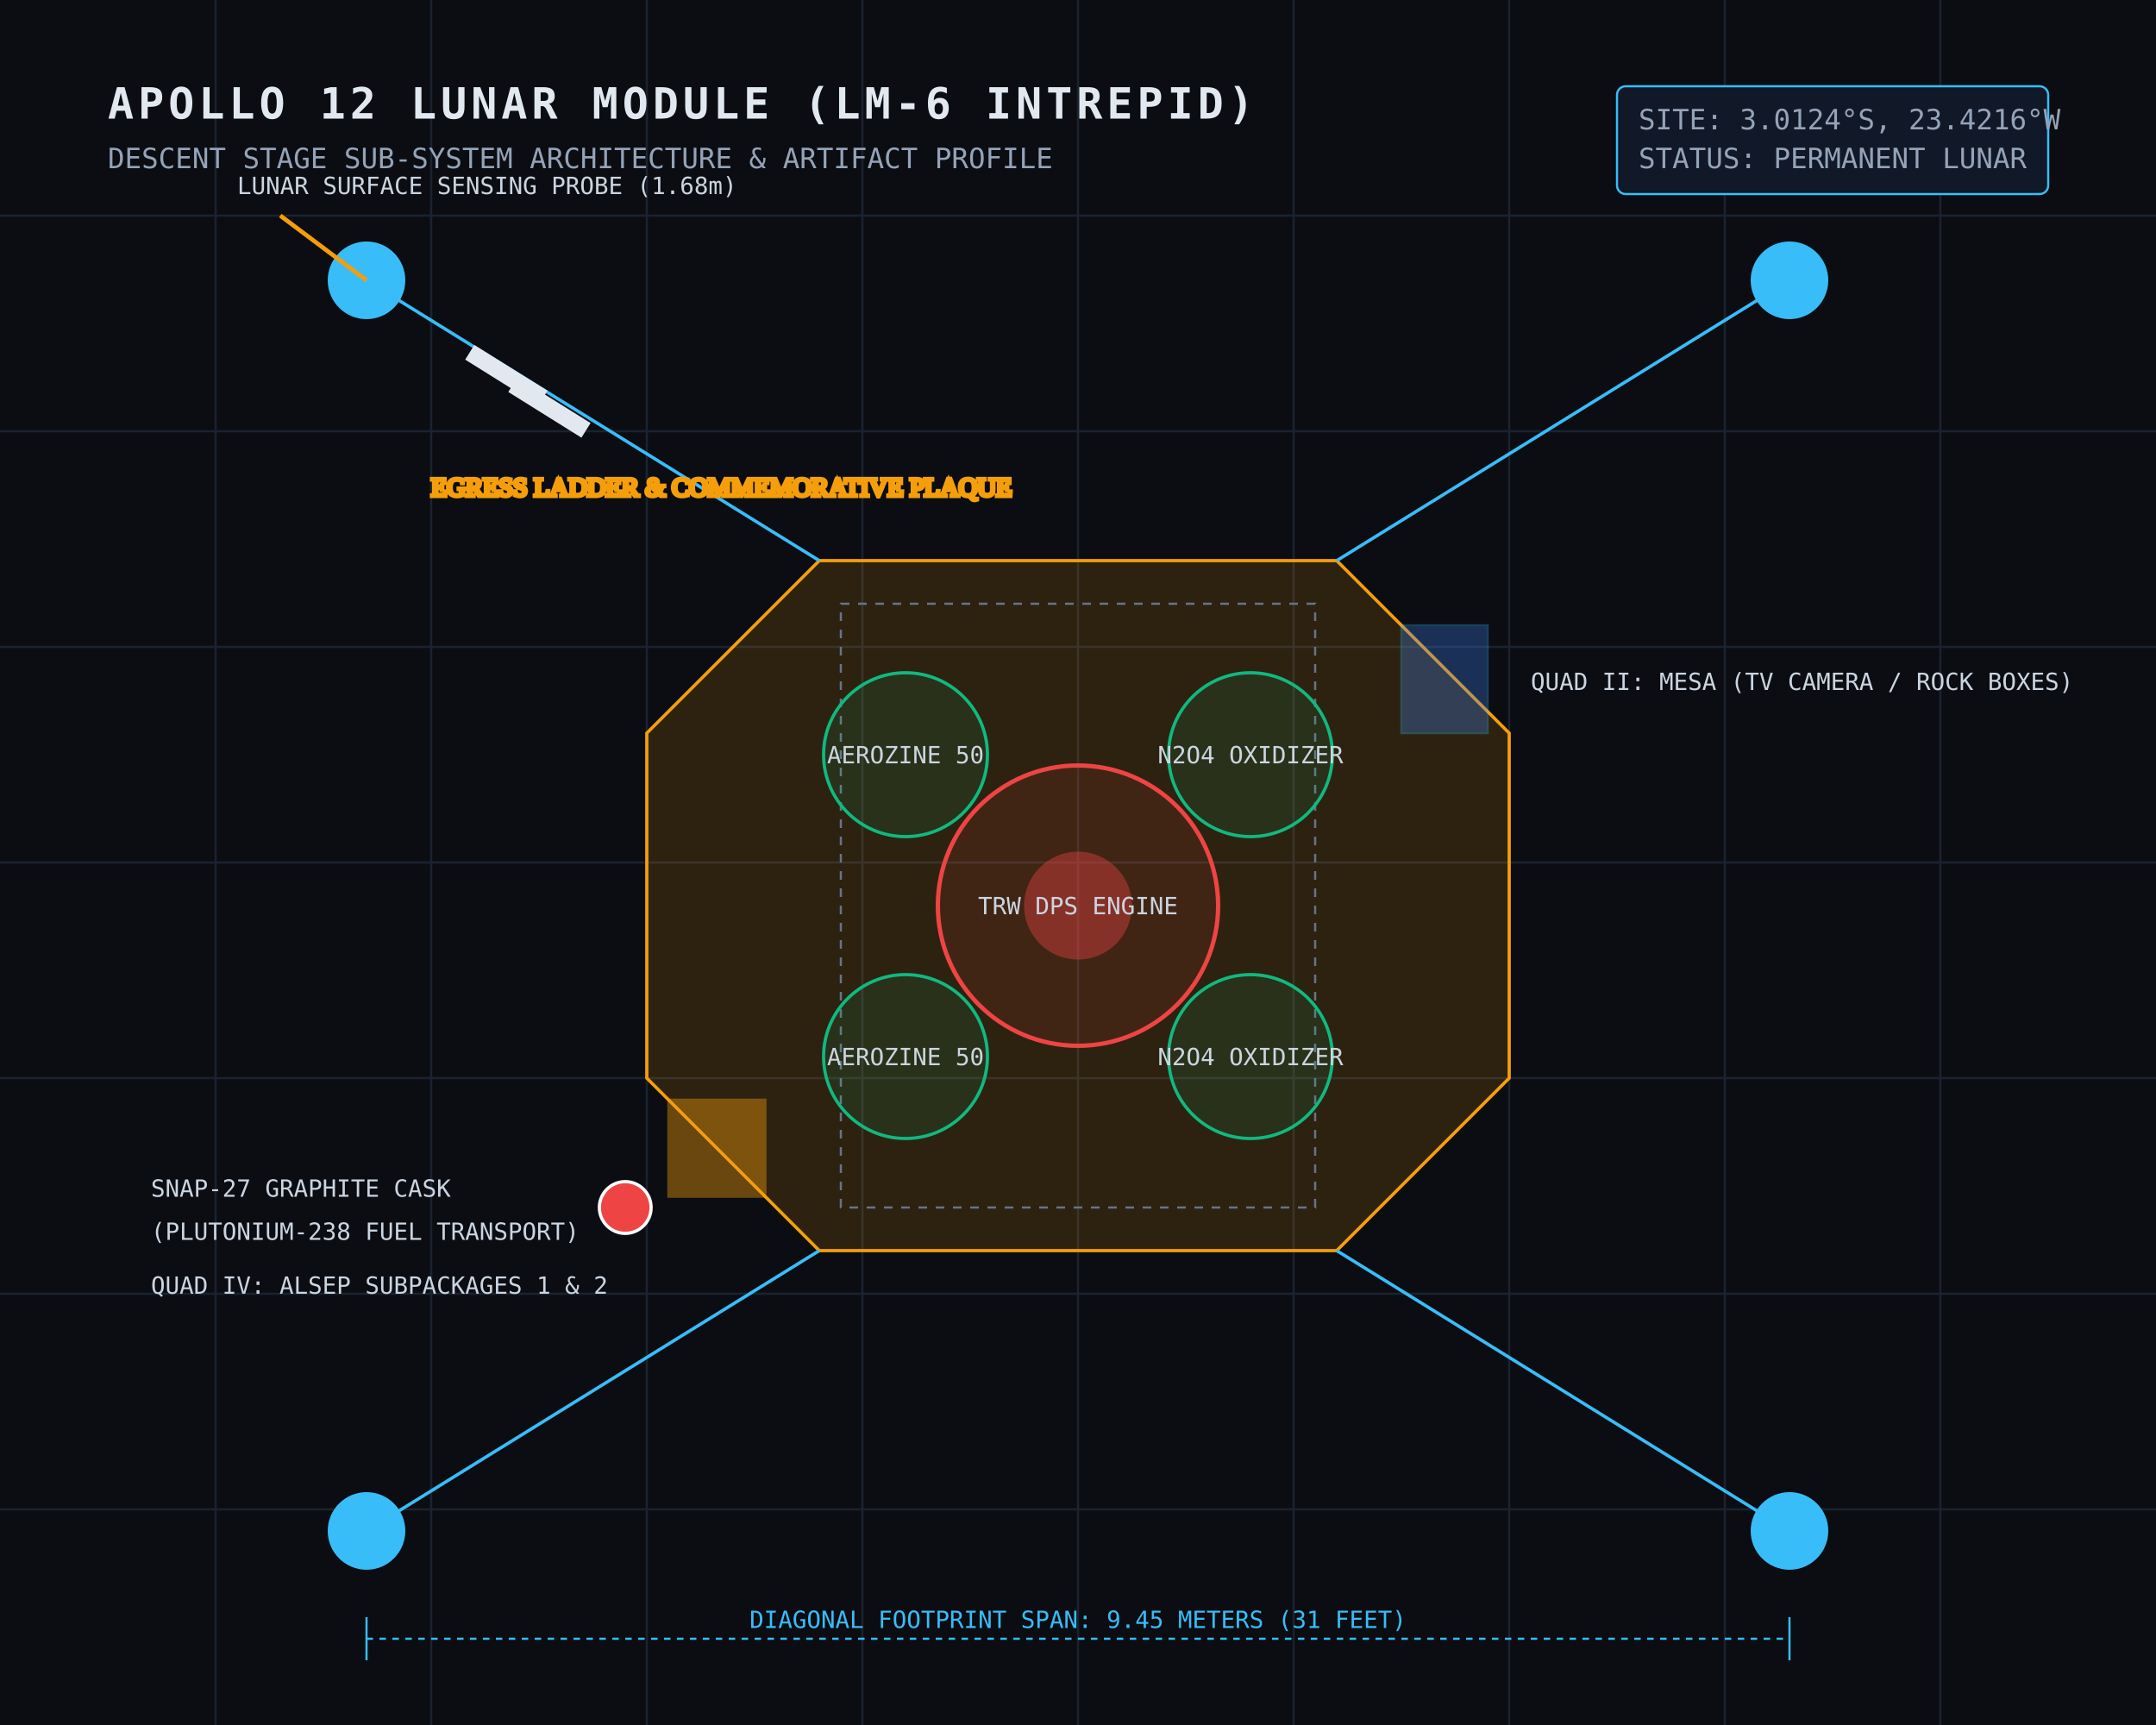
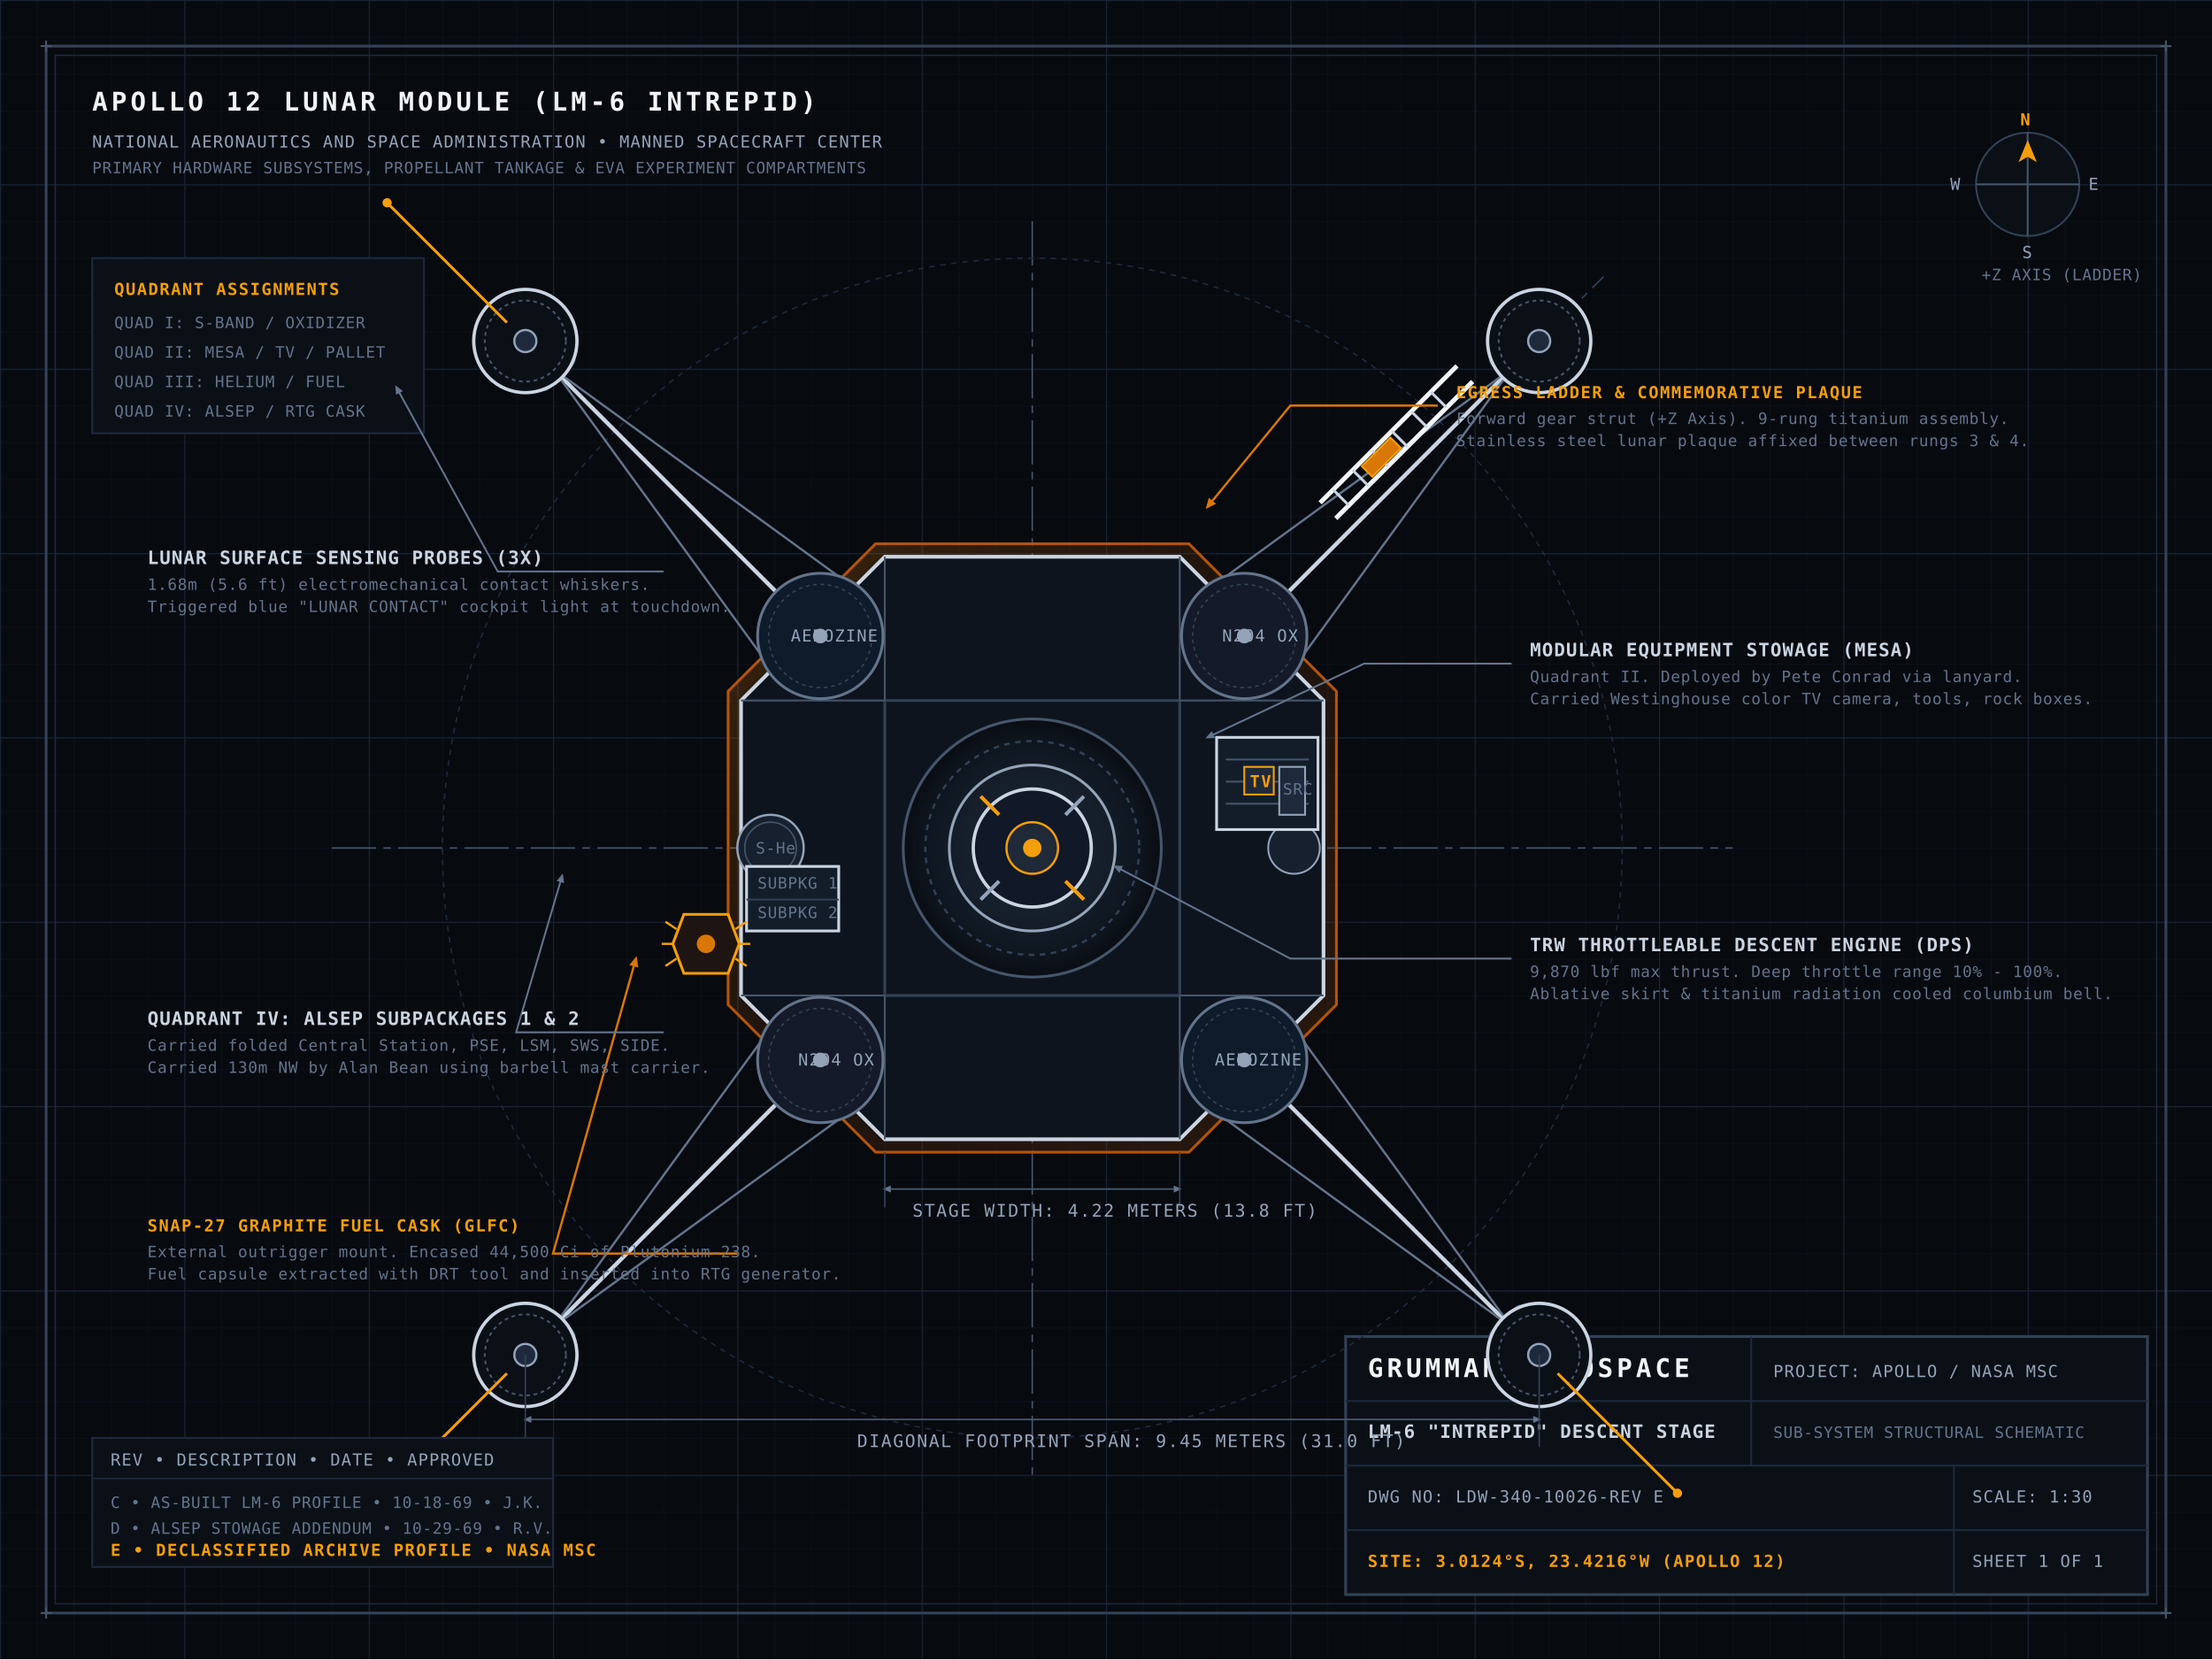
- <svg xmlns="http://www.w3.org/2000/svg" viewBox="0 0 1000 800" width="100%" height="100%">
+ <svg xmlns="http://www.w3.org/2000/svg" viewBox="0 0 1200 900" width="100%" height="100%">
  <defs>
+     <pattern id="minorGrid" width="20" height="20" patternUnits="userSpaceOnUse">
+       <path d="M 20 0 L 0 0 0 20" fill="none" stroke="#101722" stroke-width="0.5" />
+     </pattern>
+     <pattern id="majorGrid" width="100" height="100" patternUnits="userSpaceOnUse">
+       <rect width="100" height="100" fill="url(#minorGrid)" />
+       <path d="M 100 0 L 0 0 0 100" fill="none" stroke="#182333" stroke-width="1.2" />
+     </pattern>
+     <radialGradient id="engineGlow" cx="50%" cy="50%" r="50%">
+       <stop offset="0%" stop-color="#384b66" stop-opacity="0.35" />
+       <stop offset="70%" stop-color="#141d28" stop-opacity="0.6" />
+       <stop offset="100%" stop-color="#080c12" stop-opacity="0.9" />
+     </radialGradient>
+     <linearGradient id="goldMylar" x1="0%" y1="0%" x2="100%" y2="100%">
+       <stop offset="0%" stop-color="#d97706" stop-opacity="0.25" />
+       <stop offset="50%" stop-color="#b45309" stop-opacity="0.12" />
+       <stop offset="100%" stop-color="#78350f" stop-opacity="0.28" />
+     </linearGradient>
+     <marker id="arrow" viewBox="0 0 10 10" refX="6" refY="5" markerWidth="6" markerHeight="6" orient="auto-start-reverse">
+       <path d="M 0 1.5 L 8 5 L 0 8.5 z" fill="#64748b" />
+     </marker>
+     <marker id="arrowAmber" viewBox="0 0 10 10" refX="6" refY="5" markerWidth="6" markerHeight="6" orient="auto-start-reverse">
+       <path d="M 0 1.5 L 8 5 L 0 8.5 z" fill="#d97706" />
+     </marker>
+     <marker id="arrowCyan" viewBox="0 0 10 10" refX="6" refY="5" markerWidth="6" markerHeight="6" orient="auto-start-reverse">
+       <path d="M 0 1.5 L 8 5 L 0 8.5 z" fill="#94a3b8" />
+     </marker>
    <style>
-       .bg { fill: #0b0d12; }
-       .grid { stroke: #1b2230; stroke-width: 1; }
-       .title { fill: #e2e8f0; font-family: monospace; font-size: 20px; font-weight: bold; letter-spacing: 2px; }
-       .subtitle { fill: #94a3b8; font-family: monospace; font-size: 13px; }
-       .blueprint-line { stroke: #38bdf8; stroke-width: 1.5; fill: none; }
-       .accent-line { stroke: #f59e0b; stroke-width: 2; fill: none; }
-       .gold-foil { fill: rgba(245, 158, 11, 0.15); stroke: #f59e0b; stroke-width: 1.5; }
-       .engine { stroke: #ef4444; stroke-width: 2; fill: rgba(239, 68, 68, 0.1); }
-       .tank { stroke: #10b981; stroke-width: 1.5; fill: rgba(16, 185, 129, 0.1); }
-       .label { fill: #cbd5e1; font-family: monospace; font-size: 11px; }
-       .dimension { fill: #38bdf8; font-family: monospace; font-size: 11px; }
+       .bg { fill: #070a0f; }
+       .border-line { stroke: #334155; stroke-width: 1.5; fill: none; }
+       .hairline { stroke: #1e293b; stroke-width: 0.75; fill: none; }
+       .blueprint-primary { stroke: #94a3b8; stroke-width: 1.5; fill: none; }
+       .blueprint-heavy { stroke: #cbd5e1; stroke-width: 2.2; fill: none; }
+       .centerline { stroke: #475569; stroke-width: 0.8; stroke-dasharray: 24,4,4,4; fill: none; }
+       .dimension-line { stroke: #475569; stroke-width: 0.9; marker-start: url(#arrow); marker-end: url(#arrow); fill: none; }
+       .dimension-text { fill: #94a3b8; font-family: 'Space Mono', monospace; font-size: 9.5px; letter-spacing: 0.08em; }
+       .callout-line { stroke: #64748b; stroke-width: 1; fill: none; }
+       .callout-amber { stroke: #d97706; stroke-width: 1.2; fill: none; marker-end: url(#arrowAmber); }
+       .text-title { fill: #f1f5f9; font-family: 'Space Mono', monospace; font-size: 14px; font-weight: 700; letter-spacing: 0.14em; }
+       .text-meta { fill: #94a3b8; font-family: 'Space Mono', monospace; font-size: 9px; letter-spacing: 0.06em; }
+       .text-amber { fill: #f59e0b; font-family: 'Space Mono', monospace; font-size: 9px; font-weight: 600; letter-spacing: 0.08em; }
+       .text-label { fill: #cbd5e1; font-family: 'Space Mono', monospace; font-size: 10px; font-weight: 600; letter-spacing: 0.05em; }
+       .text-sub { fill: #64748b; font-family: 'Space Mono', monospace; font-size: 8.5px; letter-spacing: 0.04em; }
+       .box-dark { fill: #0d131c; stroke: #334155; stroke-width: 1.2; }
+       .strut-truss { stroke: #64748b; stroke-width: 1.2; stroke-linecap: round; fill: none; }
    </style>
  </defs>
-   <rect width="1000" height="800" class="bg" />
-   <g class="grid">
-     <path d="M0,100 H1000 M0,200 H1000 M0,300 H1000 M0,400 H1000 M0,500 H1000 M0,600 H1000 M0,700 H1000" />
-     <path d="M100,0 V800 M200,0 V800 M300,0 V800 M400,0 V800 M500,0 V800 M600,0 V800 M700,0 V800 M800,0 V800 M900,0 V800" />
-   </g>
-   <text x="50" y="55" class="title">APOLLO 12 LUNAR MODULE (LM-6 INTREPID)</text>
-   <text x="50" y="78" class="subtitle">DESCENT STAGE SUB-SYSTEM ARCHITECTURE &amp; ARTIFACT PROFILE</text>
-   <rect x="750" y="40" width="200" height="50" fill="#111827" stroke="#38bdf8" stroke-width="1" rx="4" />
-   <text x="760" y="60" class="subtitle">SITE: 3.0124°S, 23.4216°W</text>
-   <text x="760" y="78" class="subtitle">STATUS: PERMANENT LUNAR</text>
-   <polygon points="380,260 620,260 700,340 700,500 620,580 380,580 300,500 300,340" class="gold-foil" />
-   <rect x="390" y="280" width="220" height="280" fill="none" stroke="#64748b" stroke-dasharray="4,4" />
-   <circle cx="500" cy="420" r="65" class="engine" />
-   <circle cx="500" cy="420" r="25" fill="#ef4444" opacity="0.4" />
-   <text x="500" y="424" class="label" text-anchor="middle">TRW DPS ENGINE</text>
-   <circle cx="420" cy="350" r="38" class="tank" />
-   <text x="420" y="354" class="label" text-anchor="middle">AEROZINE 50</text>
-   <circle cx="580" cy="350" r="38" class="tank" />
-   <text x="580" y="354" class="label" text-anchor="middle">N2O4 OXIDIZER</text>
-   <circle cx="420" cy="490" r="38" class="tank" />
-   <text x="420" y="494" class="label" text-anchor="middle">AEROZINE 50</text>
-   <circle cx="580" cy="490" r="38" class="tank" />
-   <text x="580" y="494" class="label" text-anchor="middle">N2O4 OXIDIZER</text>
-   <line x1="380" y1="260" x2="170" y2="130" class="blueprint-line" stroke-width="4" />
-   <circle cx="170" cy="130" r="18" fill="#38bdf8" />
-   <line x1="170" y1="130" x2="130" y2="100" stroke="#f59e0b" stroke-width="2" />
-   <text x="110" y="90" class="label">LUNAR SURFACE SENSING PROBE (1.68m)</text>
-   <rect x="220" y="160" width="40" height="8" fill="#e2e8f0" transform="rotate(32 220 160)" />
-   <rect x="240" y="175" width="40" height="8" fill="#e2e8f0" transform="rotate(32 240 175)" />
-   <text x="200" y="230" class="accent-line" style="fill:#f59e0b">EGRESS LADDER &amp; COMMEMORATIVE PLAQUE</text>
-   <line x1="620" y1="260" x2="830" y2="130" class="blueprint-line" stroke-width="4" />
-   <circle cx="830" cy="130" r="18" fill="#38bdf8" />
-   <rect x="650" y="290" width="40" height="50" fill="#3b82f6" opacity="0.3" stroke="#38bdf8" />
-   <text x="710" y="320" class="label">QUAD II: MESA (TV CAMERA / ROCK BOXES)</text>
-   <line x1="620" y1="580" x2="830" y2="710" class="blueprint-line" stroke-width="4" />
-   <circle cx="830" cy="710" r="18" fill="#38bdf8" />
-   <line x1="380" y1="580" x2="170" y2="710" class="blueprint-line" stroke-width="4" />
-   <circle cx="170" cy="710" r="18" fill="#38bdf8" />
-   <rect x="310" y="510" width="45" height="45" fill="#f59e0b" opacity="0.4" stroke="#f59e0b" />
-   <circle cx="290" cy="560" r="12" fill="#ef4444" stroke="#ffffff" stroke-width="1.5" />
-   <text x="70" y="555" class="label">SNAP-27 GRAPHITE CASK</text>
-   <text x="70" y="575" class="label">(PLUTONIUM-238 FUEL TRANSPORT)</text>
-   <text x="70" y="600" class="label">QUAD IV: ALSEP SUBPACKAGES 1 &amp; 2</text>
-   <line x1="170" y1="760" x2="830" y2="760" stroke="#38bdf8" stroke-width="1" stroke-dasharray="3,3" />
-   <line x1="170" y1="750" x2="170" y2="770" stroke="#38bdf8" stroke-width="1" />
-   <line x1="830" y1="750" x2="830" y2="770" stroke="#38bdf8" stroke-width="1" />
-   <text x="500" y="755" class="dimension" text-anchor="middle">DIAGONAL FOOTPRINT SPAN: 9.45 METERS (31 FEET)</text>
+   <rect width="1200" height="900" class="bg" />
+   <rect width="1200" height="900" fill="url(#majorGrid)" />
+   <rect x="25" y="25" width="1150" height="850" class="border-line" />
+   <rect x="30" y="30" width="1140" height="840" stroke="#1e293b" stroke-width="0.75" fill="none" />
+   <path d="M 22 25 L 28 25 M 25 22 L 25 28" stroke="#475569" stroke-width="1" />
+   <path d="M 1172 25 L 1178 25 M 1175 22 L 1175 28" stroke="#475569" stroke-width="1" />
+   <path d="M 22 875 L 28 875 M 25 872 L 25 878" stroke="#475569" stroke-width="1" />
+   <path d="M 1172 875 L 1178 875 M 1175 872 L 1175 878" stroke="#475569" stroke-width="1" />
+   <g id="title-block" transform="translate(730, 725)">
+     <rect width="435" height="140" fill="#0b1017" stroke="#334155" stroke-width="1.5" />
+     <line x1="0" y1="35" x2="435" y2="35" stroke="#1e293b" stroke-width="1" />
+     <line x1="0" y1="70" x2="435" y2="70" stroke="#1e293b" stroke-width="1" />
+     <line x1="0" y1="105" x2="435" y2="105" stroke="#1e293b" stroke-width="1" />
+     <line x1="220" y1="0" x2="220" y2="70" stroke="#1e293b" stroke-width="1" />
+     <line x1="330" y1="70" x2="330" y2="140" stroke="#1e293b" stroke-width="1" />
+     <text x="12" y="22" class="text-title">GRUMMAN AEROSPACE</text>
+     <text x="232" y="22" class="text-meta">PROJECT: APOLLO / NASA MSC</text>
+     <text x="12" y="55" class="text-label">LM-6 "INTREPID" DESCENT STAGE</text>
+     <text x="232" y="55" class="text-sub">SUB-SYSTEM STRUCTURAL SCHEMATIC</text>
+     <text x="12" y="90" class="text-meta">DWG NO: LDW-340-10026-REV E</text>
+     <text x="340" y="90" class="text-meta">SCALE: 1:30</text>
+     <text x="12" y="125" class="text-amber">SITE: 3.0124°S, 23.4216°W (APOLLO 12)</text>
+     <text x="340" y="125" class="text-meta">SHEET 1 OF 1</text>
+   </g>
+   <g transform="translate(50, 60)">
+     <text x="0" y="0" class="text-title">APOLLO 12 LUNAR MODULE (LM-6 INTREPID)</text>
+     <text x="0" y="20" class="text-meta">NATIONAL AERONAUTICS AND SPACE ADMINISTRATION • MANNED SPACECRAFT CENTER</text>
+     <text x="0" y="34" class="text-sub">PRIMARY HARDWARE SUBSYSTEMS, PROPELLANT TANKAGE &amp; EVA EXPERIMENT COMPARTMENTS</text>
+   </g>
+   <g transform="translate(50, 140)">
+     <rect width="180" height="95" fill="#0b1017" stroke="#1e293b" stroke-width="1" />
+     <text x="12" y="20" class="text-amber">QUADRANT ASSIGNMENTS</text>
+     <text x="12" y="38" class="text-sub">QUAD I: S-BAND / OXIDIZER</text>
+     <text x="12" y="54" class="text-sub">QUAD II: MESA / TV / PALLET</text>
+     <text x="12" y="70" class="text-sub">QUAD III: HELIUM / FUEL</text>
+     <text x="12" y="86" class="text-sub">QUAD IV: ALSEP / RTG CASK</text>
+   </g>
+   <g transform="translate(1100, 100)">
+     <circle cx="0" cy="0" r="28" stroke="#334155" stroke-width="1" fill="#0b1017" />
+     <line x1="0" y1="-28" x2="0" y2="28" stroke="#475569" stroke-width="1" />
+     <line x1="-28" y1="0" x2="28" y2="0" stroke="#475569" stroke-width="1" />
+     <path d="M 0 -24 L 5 -12 L 0 -15 L -5 -12 Z" fill="#f59e0b" />
+     <text x="-4" y="-32" class="text-amber" font-size="9">N</text>
+     <text x="33" y="3" class="text-meta" font-size="8">E</text>
+     <text x="-3" y="40" class="text-meta" font-size="8">S</text>
+     <text x="-42" y="3" class="text-meta" font-size="8">W</text>
+     <text x="-25" y="52" class="text-sub" font-size="7.5">+Z AXIS (LADDER)</text>
+   </g>
+   <g id="schematic-center" transform="translate(560, 460)">
+     <line x1="-380" y1="0" x2="380" y2="0" class="centerline" />
+     <line x1="0" y1="-340" x2="0" y2="340" class="centerline" />
+     <line x1="-310" y1="-310" x2="310" y2="310" stroke="#334155" stroke-width="0.8" stroke-dasharray="16,4,4,4" />
+     <line x1="-310" y1="310" x2="310" y2="-310" stroke="#334155" stroke-width="0.8" stroke-dasharray="16,4,4,4" />
+     <circle cx="0" cy="0" r="320" stroke="#1e293b" stroke-width="0.8" stroke-dasharray="3,3" fill="none" />
+     <g id="gear-tl">
+       <line x1="-120" y1="-120" x2="-260" y2="-260" class="blueprint-heavy" />
+       <line x1="-140" y1="-95" x2="-260" y2="-260" class="strut-truss" />
+       <line x1="-95" y1="-140" x2="-260" y2="-260" class="strut-truss" />
+       <rect x="-278" y="-278" width="26" height="26" rx="4" class="box-dark" transform="rotate(45 -265 -265)" />
+       <circle cx="-275" cy="-275" r="28" stroke="#cbd5e1" stroke-width="1.8" fill="#0b1017" />
+       <circle cx="-275" cy="-275" r="22" stroke="#475569" stroke-width="1" stroke-dasharray="2,2" fill="none" />
+       <circle cx="-275" cy="-275" r="6" stroke="#94a3b8" stroke-width="1.2" fill="#1e293b" />
+       <line x1="-285" y1="-285" x2="-350" y2="-350" stroke="#f59e0b" stroke-width="1.5" />
+       <circle cx="-350" cy="-350" r="2.5" fill="#f59e0b" />
+     </g>
+     <g id="gear-tr-forward">
+       <line x1="120" y1="-120" x2="260" y2="-260" class="blueprint-heavy" />
+       <line x1="140" y1="-95" x2="260" y2="-260" class="strut-truss" />
+       <line x1="95" y1="-140" x2="260" y2="-260" class="strut-truss" />
+       <rect x="252" y="-278" width="26" height="26" rx="4" class="box-dark" transform="rotate(45 265 -265)" />
+       <circle cx="275" cy="-275" r="28" stroke="#cbd5e1" stroke-width="1.8" fill="#0b1017" />
+       <circle cx="275" cy="-275" r="22" stroke="#475569" stroke-width="1" stroke-dasharray="2,2" fill="none" />
+       <circle cx="275" cy="-275" r="6" stroke="#94a3b8" stroke-width="1.2" fill="#1e293b" />
+       <g id="egress-ladder" transform="rotate(-45 200 -200)">
+         <line x1="160" y1="-210" x2="265" y2="-210" stroke="#f1f5f9" stroke-width="2.5" />
+         <line x1="160" y1="-222" x2="265" y2="-222" stroke="#f1f5f9" stroke-width="2.5" />
+         <line x1="170" y1="-210" x2="170" y2="-222" stroke="#cbd5e1" stroke-width="1.5" />
+         <line x1="185" y1="-210" x2="185" y2="-222" stroke="#cbd5e1" stroke-width="1.5" />
+         <line x1="200" y1="-210" x2="200" y2="-222" stroke="#cbd5e1" stroke-width="1.5" />
+         <line x1="215" y1="-210" x2="215" y2="-222" stroke="#cbd5e1" stroke-width="1.5" />
+         <line x1="230" y1="-210" x2="230" y2="-222" stroke="#cbd5e1" stroke-width="1.5" />
+         <line x1="245" y1="-210" x2="245" y2="-222" stroke="#cbd5e1" stroke-width="1.5" />
+         <rect x="190" y="-220" width="22" height="8" fill="#d97706" stroke="#f59e0b" stroke-width="1" />
+       </g>
+     </g>
+     <g id="gear-bl">
+       <line x1="-120" y1="120" x2="-260" y2="260" class="blueprint-heavy" />
+       <line x1="-140" y1="95" x2="-260" y2="260" class="strut-truss" />
+       <line x1="-95" y1="140" x2="-260" y2="260" class="strut-truss" />
+       <rect x="-278" y="252" width="26" height="26" rx="4" class="box-dark" transform="rotate(45 -265 265)" />
+       <circle cx="-275" cy="275" r="28" stroke="#cbd5e1" stroke-width="1.8" fill="#0b1017" />
+       <circle cx="-275" cy="275" r="22" stroke="#475569" stroke-width="1" stroke-dasharray="2,2" fill="none" />
+       <circle cx="-275" cy="275" r="6" stroke="#94a3b8" stroke-width="1.2" fill="#1e293b" />
+       <line x1="-285" y1="285" x2="-350" y2="350" stroke="#f59e0b" stroke-width="1.5" />
+       <circle cx="-350" cy="350" r="2.5" fill="#f59e0b" />
+     </g>
+     <g id="gear-br">
+       <line x1="120" y1="120" x2="260" y2="260" class="blueprint-heavy" />
+       <line x1="140" y1="95" x2="260" y2="260" class="strut-truss" />
+       <line x1="95" y1="140" x2="260" y2="260" class="strut-truss" />
+       <rect x="252" y="252" width="26" height="26" rx="4" class="box-dark" transform="rotate(45 265 265)" />
+       <circle cx="275" cy="275" r="28" stroke="#cbd5e1" stroke-width="1.8" fill="#0b1017" />
+       <circle cx="275" cy="275" r="22" stroke="#475569" stroke-width="1" stroke-dasharray="2,2" fill="none" />
+       <circle cx="275" cy="275" r="6" stroke="#94a3b8" stroke-width="1.2" fill="#1e293b" />
+       <line x1="285" y1="285" x2="350" y2="350" stroke="#f59e0b" stroke-width="1.5" />
+       <circle cx="350" cy="350" r="2.5" fill="#f59e0b" />
+     </g>
+     <polygon points="       -85,-165 85,-165       165,-85 165,85       85,165 -85,165       -165,85 -165,-85     " fill="url(#goldMylar)" stroke="#b45309" stroke-width="1.5" />
+     <polygon points="       -80,-158 80,-158       158,-80 158,80       80,158 -80,158       -158,80 -158,-80     " fill="#0d141e" stroke="#cbd5e1" stroke-width="2" />
+     <line x1="-80" y1="-80" x2="80" y2="-80" stroke="#334155" stroke-width="1.5" />
+     <line x1="-80" y1="80" x2="80" y2="80" stroke="#334155" stroke-width="1.5" />
+     <line x1="-80" y1="-80" x2="-80" y2="80" stroke="#334155" stroke-width="1.5" />
+     <line x1="80" y1="-80" x2="80" y2="80" stroke="#334155" stroke-width="1.5" />
+     <line x1="-158" y1="-80" x2="-80" y2="-80" stroke="#475569" stroke-width="1" />
+     <line x1="-80" y1="-158" x2="-80" y2="-80" stroke="#475569" stroke-width="1" />
+     <line x1="158" y1="-80" x2="80" y2="-80" stroke="#475569" stroke-width="1" />
+     <line x1="80" y1="-158" x2="80" y2="-80" stroke="#475569" stroke-width="1" />
+     <line x1="-158" y1="80" x2="-80" y2="80" stroke="#475569" stroke-width="1" />
+     <line x1="-80" y1="158" x2="-80" y2="80" stroke="#475569" stroke-width="1" />
+     <line x1="158" y1="80" x2="80" y2="80" stroke="#475569" stroke-width="1" />
+     <line x1="80" y1="158" x2="80" y2="80" stroke="#475569" stroke-width="1" />
+     <circle cx="0" cy="0" r="70" fill="url(#engineGlow)" stroke="#475569" stroke-width="1.5" />
+     <circle cx="0" cy="0" r="58" stroke="#334155" stroke-width="1.2" stroke-dasharray="3,3" fill="none" />
+     <circle cx="0" cy="0" r="45" stroke="#94a3b8" stroke-width="1.5" fill="none" />
+     <circle cx="0" cy="0" r="32" stroke="#cbd5e1" stroke-width="1.8" fill="#111827" />
+     <circle cx="0" cy="0" r="14" stroke="#f59e0b" stroke-width="1.2" fill="#1f2937" />
+     <circle cx="0" cy="0" r="5" fill="#f59e0b" />
+     <line x1="-28" y1="-28" x2="-18" y2="-18" stroke="#f59e0b" stroke-width="2" />
+     <line x1="28" y1="28" x2="18" y2="18" stroke="#f59e0b" stroke-width="2" />
+     <line x1="-28" y1="28" x2="-18" y2="18" stroke="#94a3b8" stroke-width="2" />
+     <line x1="28" y1="-28" x2="18" y2="-18" stroke="#94a3b8" stroke-width="2" />
+     <g id="tank-fuel-1" transform="translate(-115, -115)">
+       <circle cx="0" cy="0" r="34" fill="#0d1b2a" stroke="#64748b" stroke-width="1.5" />
+       <circle cx="0" cy="0" r="28" stroke="#334155" stroke-width="0.8" stroke-dasharray="2,2" fill="none" />
+       <circle cx="0" cy="0" r="4" fill="#94a3b8" />
+       <text x="-16" y="3" class="text-meta" font-size="8">AEROZINE</text>
+     </g>
+     <g id="tank-ox-1" transform="translate(115, -115)">
+       <circle cx="0" cy="0" r="34" fill="#141a29" stroke="#64748b" stroke-width="1.5" />
+       <circle cx="0" cy="0" r="28" stroke="#334155" stroke-width="0.8" stroke-dasharray="2,2" fill="none" />
+       <circle cx="0" cy="0" r="4" fill="#94a3b8" />
+       <text x="-12" y="3" class="text-meta" font-size="8">N2O4 OX</text>
+     </g>
+     <g id="tank-fuel-2" transform="translate(115, 115)">
+       <circle cx="0" cy="0" r="34" fill="#0d1b2a" stroke="#64748b" stroke-width="1.5" />
+       <circle cx="0" cy="0" r="28" stroke="#334155" stroke-width="0.8" stroke-dasharray="2,2" fill="none" />
+       <circle cx="0" cy="0" r="4" fill="#94a3b8" />
+       <text x="-16" y="3" class="text-meta" font-size="8">AEROZINE</text>
+     </g>
+     <g id="tank-ox-2" transform="translate(-115, 115)">
+       <circle cx="0" cy="0" r="34" fill="#141a29" stroke="#64748b" stroke-width="1.5" />
+       <circle cx="0" cy="0" r="28" stroke="#334155" stroke-width="0.8" stroke-dasharray="2,2" fill="none" />
+       <circle cx="0" cy="0" r="4" fill="#94a3b8" />
+       <text x="-12" y="3" class="text-meta" font-size="8">N2O4 OX</text>
+     </g>
+     <g id="tank-helium" transform="translate(-142, 0)">
+       <circle cx="0" cy="0" r="18" fill="#16202e" stroke="#94a3b8" stroke-width="1.2" />
+       <circle cx="0" cy="0" r="14" stroke="#475569" stroke-width="0.8" fill="none" />
+       <text x="-8" y="3" class="text-sub" font-size="7">S-He</text>
+     </g>
+     <circle cx="142" cy="0" r="14" fill="#16202e" stroke="#94a3b8" stroke-width="1" />
+     <g id="quad-mesa" transform="translate(100, -60)">
+       <rect x="0" y="0" width="55" height="50" fill="#131d2a" stroke="#cbd5e1" stroke-width="1.5" />
+       <line x1="5" y1="12" x2="50" y2="12" stroke="#475569" stroke-width="1" />
+       <line x1="5" y1="24" x2="50" y2="24" stroke="#475569" stroke-width="1" />
+       <line x1="5" y1="36" x2="50" y2="36" stroke="#475569" stroke-width="1" />
+       <rect x="15" y="16" width="16" height="15" fill="#1e293b" stroke="#f59e0b" stroke-width="1" />
+       <text x="18" y="27" class="text-amber" font-size="7">TV</text>
+       <rect x="34" y="16" width="14" height="26" fill="#1e293b" stroke="#94a3b8" stroke-width="1" />
+       <text x="36" y="31" class="text-sub" font-size="6">SRC</text>
+     </g>
+     <g id="quad-alsep" transform="translate(-155, 10)">
+       <rect x="0" y="0" width="50" height="35" fill="#131d2a" stroke="#cbd5e1" stroke-width="1.5" />
+       <line x1="0" y1="18" x2="50" y2="18" stroke="#334155" stroke-width="1" />
+       <text x="6" y="12" class="text-sub" font-size="6.5">SUBPKG 1</text>
+       <text x="6" y="28" class="text-sub" font-size="6.5">SUBPKG 2</text>
+       <g transform="translate(-22, 42)">
+         <polygon points="-12,-16 12,-16 18,0 12,16 -12,16 -18,0" fill="#1e1512" stroke="#f59e0b" stroke-width="1.5" />
+         <line x1="-16" y1="-8" x2="-22" y2="-12" stroke="#f59e0b" stroke-width="1.2" />
+         <line x1="-18" y1="0" x2="-24" y2="0" stroke="#f59e0b" stroke-width="1.2" />
+         <line x1="-16" y1="8" x2="-22" y2="12" stroke="#f59e0b" stroke-width="1.2" />
+         <line x1="16" y1="-8" x2="22" y2="-12" stroke="#f59e0b" stroke-width="1.2" />
+         <line x1="18" y1="0" x2="24" y2="0" stroke="#f59e0b" stroke-width="1.2" />
+         <line x1="16" y1="8" x2="22" y2="12" stroke="#f59e0b" stroke-width="1.2" />
+         <circle cx="0" cy="0" r="5" fill="#d97706" />
+       </g>
+     </g>
+     <line x1="-80" y1="185" x2="80" y2="185" class="dimension-line" />
+     <line x1="-80" y1="165" x2="-80" y2="195" stroke="#334155" stroke-width="0.8" />
+     <line x1="80" y1="165" x2="80" y2="195" stroke="#334155" stroke-width="0.8" />
+     <text x="-65" y="200" class="dimension-text">STAGE WIDTH: 4.22 METERS (13.8 FT)</text>
+     <line x1="-275" y1="310" x2="275" y2="310" class="dimension-line" />
+     <line x1="-275" y1="275" x2="-275" y2="325" stroke="#334155" stroke-width="0.8" />
+     <line x1="275" y1="275" x2="275" y2="325" stroke="#334155" stroke-width="0.8" />
+     <text x="-95" y="325" class="dimension-text">DIAGONAL FOOTPRINT SPAN: 9.45 METERS (31.0 FT)</text>
+   </g>
+   <g transform="translate(780, 220)">
+     <path d="M 0 0 L -80 0 L -125 55" class="callout-amber" />
+     <text x="10" y="-4" class="text-amber">EGRESS LADDER &amp; COMMEMORATIVE PLAQUE</text>
+     <text x="10" y="10" class="text-sub">Forward gear strut (+Z Axis). 9-rung titanium assembly.</text>
+     <text x="10" y="22" class="text-sub">Stainless steel lunar plaque affixed between rungs 3 &amp; 4.</text>
+   </g>
+   <g transform="translate(820, 360)">
+     <path d="M 0 0 L -80 0 L -165 40" class="callout-line" marker-end="url(#arrow)" />
+     <text x="10" y="-4" class="text-label">MODULAR EQUIPMENT STOWAGE (MESA)</text>
+     <text x="10" y="10" class="text-sub">Quadrant II. Deployed by Pete Conrad via lanyard.</text>
+     <text x="10" y="22" class="text-sub">Carried Westinghouse color TV camera, tools, rock boxes.</text>
+   </g>
+   <g transform="translate(820, 520)">
+     <path d="M 0 0 L -120 0 L -215 -50" class="callout-line" marker-end="url(#arrow)" />
+     <text x="10" y="-4" class="text-label">TRW THROTTLEABLE DESCENT ENGINE (DPS)</text>
+     <text x="10" y="10" class="text-sub">9,870 lbf max thrust. Deep throttle range 10% - 100%.</text>
+     <text x="10" y="22" class="text-sub">Ablative skirt &amp; titanium radiation cooled columbium bell.</text>
+   </g>
+   <g transform="translate(80, 680)">
+     <path d="M 320 0 L 220 0 L 265 -160" class="callout-amber" />
+     <text x="0" y="-12" class="text-amber">SNAP-27 GRAPHITE FUEL CASK (GLFC)</text>
+     <text x="0" y="2" class="text-sub">External outrigger mount. Encased 44,500 Ci of Plutonium-238.</text>
+     <text x="0" y="14" class="text-sub">Fuel capsule extracted with DRT tool and inserted into RTG generator.</text>
+   </g>
+   <g transform="translate(80, 560)">
+     <path d="M 280 0 L 200 0 L 225 -85" class="callout-line" marker-end="url(#arrow)" />
+     <text x="0" y="-4" class="text-label">QUADRANT IV: ALSEP SUBPACKAGES 1 &amp; 2</text>
+     <text x="0" y="10" class="text-sub">Carried folded Central Station, PSE, LSM, SWS, SIDE.</text>
+     <text x="0" y="22" class="text-sub">Carried 130m NW by Alan Bean using barbell mast carrier.</text>
+   </g>
+   <g transform="translate(80, 310)">
+     <path d="M 280 0 L 190 0 L 135 -100" class="callout-line" marker-end="url(#arrow)" />
+     <text x="0" y="-4" class="text-label">LUNAR SURFACE SENSING PROBES (3X)</text>
+     <text x="0" y="10" class="text-sub">1.68m (5.6 ft) electromechanical contact whiskers.</text>
+     <text x="0" y="22" class="text-sub">Triggered blue "LUNAR CONTACT" cockpit light at touchdown.</text>
+   </g>
+   <g transform="translate(50, 780)">
+     <rect width="250" height="70" fill="#0b1017" stroke="#1e293b" stroke-width="1" />
+     <line x1="0" y1="22" x2="250" y2="22" stroke="#1e293b" stroke-width="0.8" />
+     <text x="10" y="15" class="text-meta">REV • DESCRIPTION • DATE • APPROVED</text>
+     <text x="10" y="38" class="text-sub">C • AS-BUILT LM-6 PROFILE • 10-18-69 • J.K.</text>
+     <text x="10" y="52" class="text-sub">D • ALSEP STOWAGE ADDENDUM • 10-29-69 • R.V.</text>
+     <text x="10" y="64" class="text-amber">E • DECLASSIFIED ARCHIVE PROFILE • NASA MSC</text>
+   </g>
</svg>
